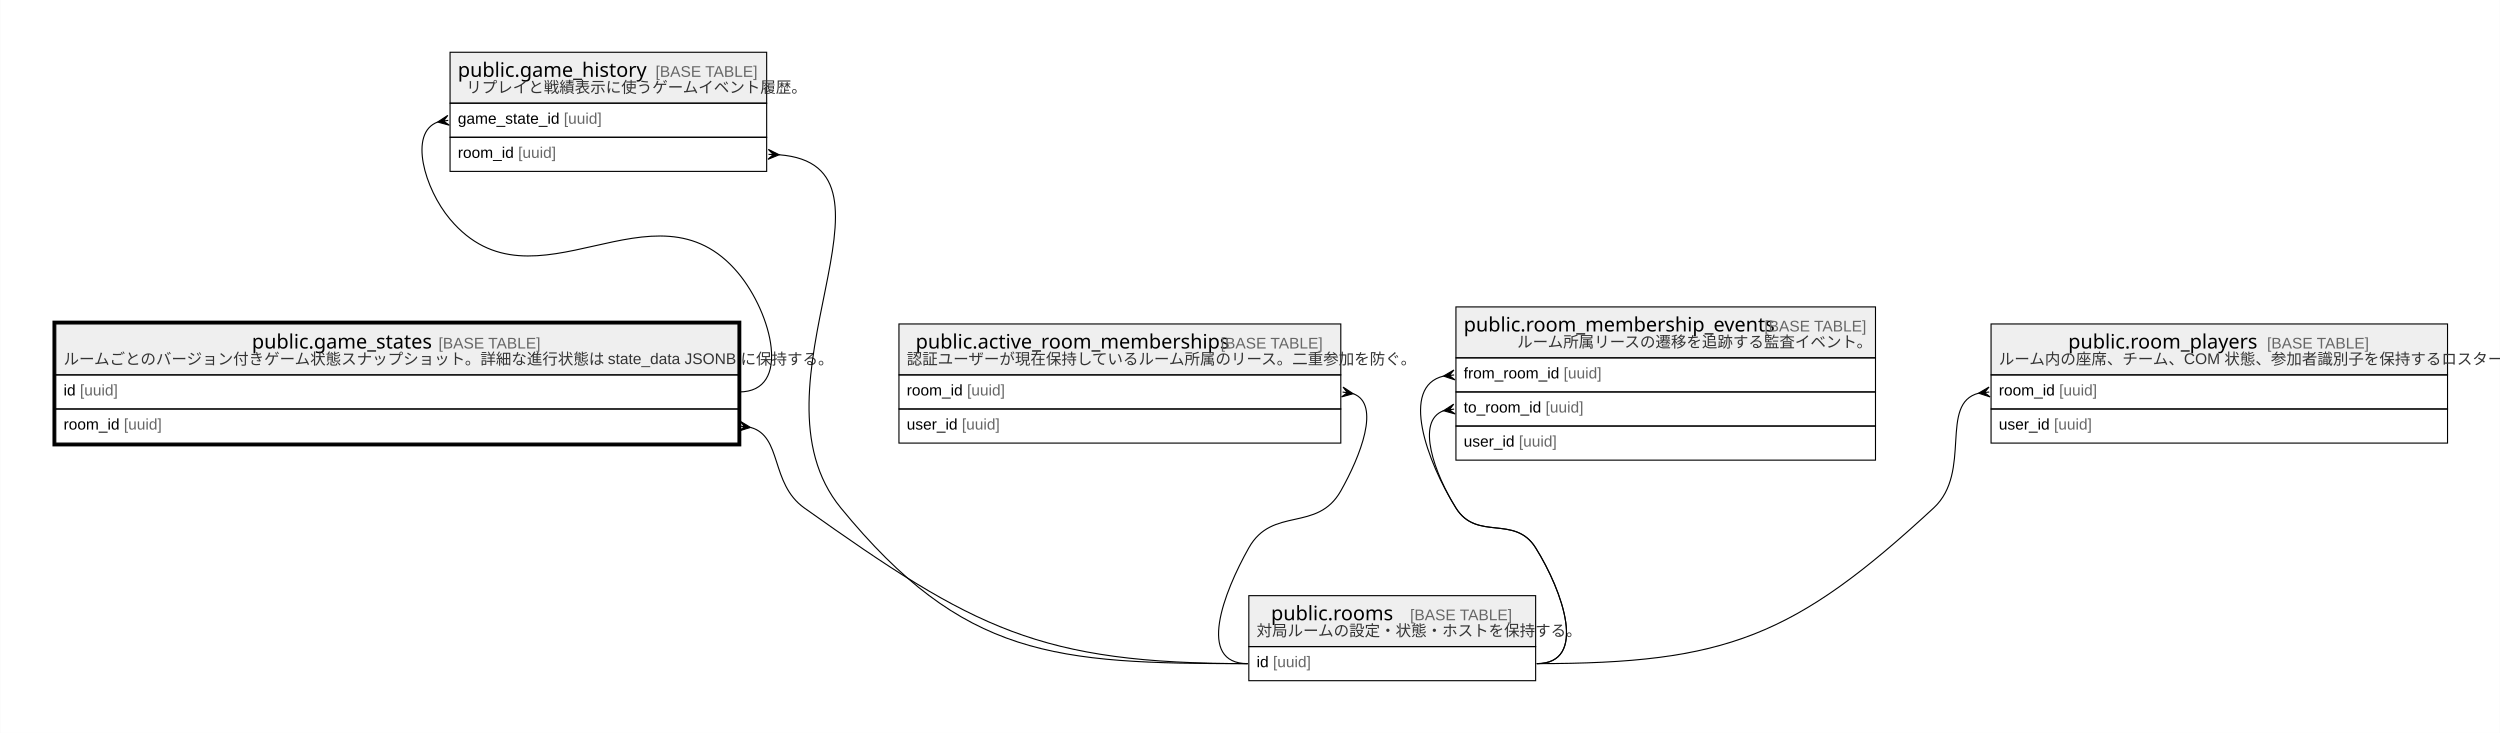
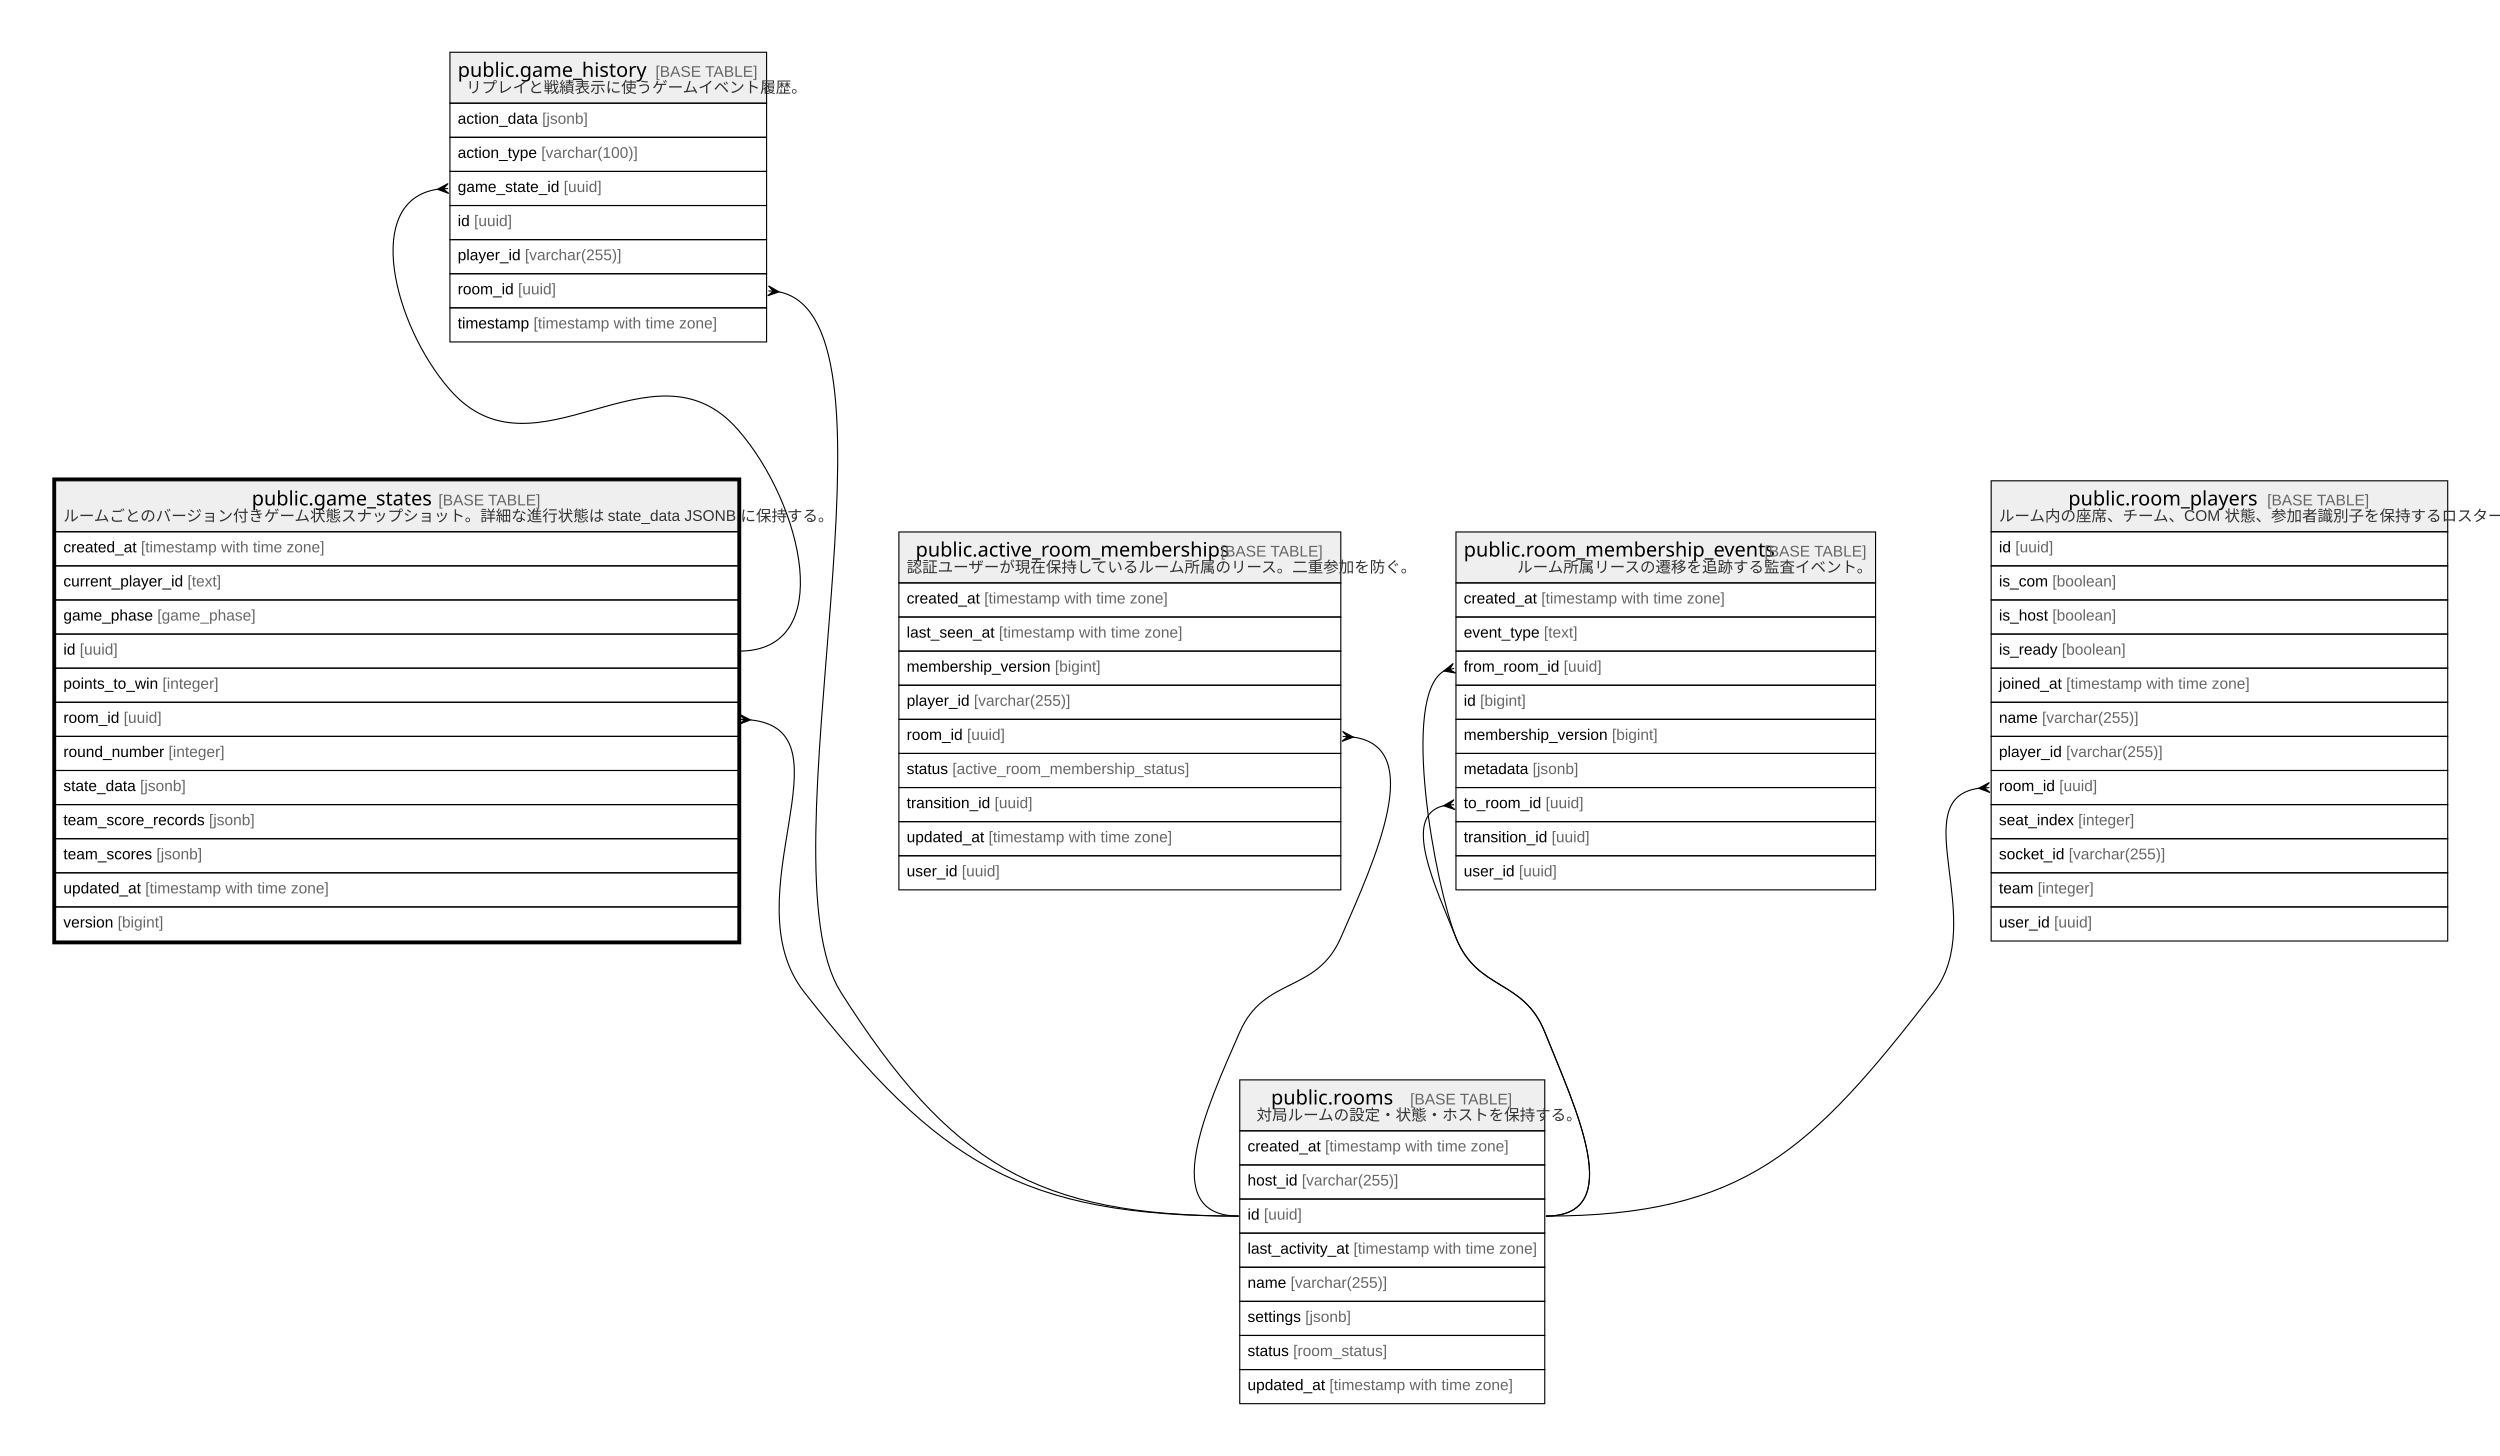
- <svg xmlns="http://www.w3.org/2000/svg" width="2258pt" height="662pt" viewBox="0.00 0.00 2257.62 662.00">
-   <g id="graph0" class="graph" transform="scale(1 1) rotate(0) translate(4 658)">
-     <polygon fill="white" stroke="none" points="-4,4 -4,-658 2253.62,-658 2253.62,4 -4,4" />
+ <svg xmlns="http://www.w3.org/2000/svg" width="2258pt" height="1315pt" viewBox="0.00 0.00 2257.62 1314.80">
+   <g id="graph0" class="graph" transform="scale(1 1) rotate(0) translate(4 1310.8)">
+     <polygon fill="white" stroke="none" points="-4,4 -4,-1310.8 2253.62,-1310.8 2253.62,4 -4,4" />
    <g id="node1" class="node">
-       <polygon fill="#efefef" stroke="none" points="46.2,-319.4 46.2,-365.4 662.36,-365.4 662.36,-319.4 46.2,-319.4" />
-       <polygon fill="none" stroke="black" points="46.2,-319.4 46.2,-365.4 662.36,-365.4 662.36,-319.4 46.2,-319.4" />
-       <text text-anchor="start" x="223.3" y="-343.2" font-family="Arial Bold" font-size="18.00">public.game_states</text>
-       <text text-anchor="start" x="360.76" y="-343.2" font-family="Arial" font-size="14.00">    </text>
-       <text text-anchor="start" x="391.88" y="-343.2" font-family="Arial" font-size="14.00" fill="#666666">[BASE TABLE]</text>
-       <text text-anchor="start" x="53.2" y="-328.8" font-family="Arial" font-size="14.00" fill="#333333">ルームごとのバージョン付きゲーム状態スナップショット。詳細な進行状態は state_data JSONB に保持する。</text>
-       <polygon fill="none" stroke="black" points="46.2,-288.6 46.2,-319.4 662.36,-319.4 662.36,-288.6 46.2,-288.6" />
-       <text text-anchor="start" x="53.2" y="-300.8" font-family="Arial" font-size="14.00">id </text>
-       <text text-anchor="start" x="67.99" y="-300.8" font-family="Arial" font-size="14.00" fill="#666666">[uuid]</text>
-       <polygon fill="none" stroke="black" points="46.2,-257.8 46.2,-288.6 662.36,-288.6 662.36,-257.8 46.2,-257.8" />
-       <text text-anchor="start" x="53.2" y="-270" font-family="Arial" font-size="14.00">room_id </text>
-       <text text-anchor="start" x="107.67" y="-270" font-family="Arial" font-size="14.00" fill="#666666">[uuid]</text>
-       <polygon fill="none" stroke="black" stroke-width="3" points="44.7,-256.3 44.7,-366.9 663.86,-366.9 663.86,-256.3 44.7,-256.3" />
+       <polygon fill="#efefef" stroke="none" points="46.2,-830.6 46.2,-876.6 662.36,-876.6 662.36,-830.6 46.2,-830.6" />
+       <polygon fill="none" stroke="black" points="46.2,-830.6 46.2,-876.6 662.36,-876.6 662.36,-830.6 46.2,-830.6" />
+       <text text-anchor="start" x="223.3" y="-854.4" font-family="Arial Bold" font-size="18.00">public.game_states</text>
+       <text text-anchor="start" x="360.76" y="-854.4" font-family="Arial" font-size="14.00">    </text>
+       <text text-anchor="start" x="391.88" y="-854.4" font-family="Arial" font-size="14.00" fill="#666666">[BASE TABLE]</text>
+       <text text-anchor="start" x="53.2" y="-840" font-family="Arial" font-size="14.00" fill="#333333">ルームごとのバージョン付きゲーム状態スナップショット。詳細な進行状態は state_data JSONB に保持する。</text>
+       <polygon fill="none" stroke="black" points="46.2,-799.8 46.2,-830.6 662.36,-830.6 662.36,-799.8 46.2,-799.8" />
+       <text text-anchor="start" x="53.2" y="-812" font-family="Arial" font-size="14.00">created_at </text>
+       <text text-anchor="start" x="123.25" y="-812" font-family="Arial" font-size="14.00" fill="#666666">[timestamp with time zone]</text>
+       <polygon fill="none" stroke="black" points="46.2,-769 46.2,-799.8 662.36,-799.8 662.36,-769 46.2,-769" />
+       <text text-anchor="start" x="53.2" y="-781.2" font-family="Arial" font-size="14.00">current_player_id </text>
+       <text text-anchor="start" x="165.26" y="-781.2" font-family="Arial" font-size="14.00" fill="#666666">[text]</text>
+       <polygon fill="none" stroke="black" points="46.2,-738.2 46.2,-769 662.36,-769 662.36,-738.2 46.2,-738.2" />
+       <text text-anchor="start" x="53.2" y="-750.4" font-family="Arial" font-size="14.00">game_phase </text>
+       <text text-anchor="start" x="138.04" y="-750.4" font-family="Arial" font-size="14.00" fill="#666666">[game_phase]</text>
+       <polygon fill="none" stroke="black" points="46.2,-707.4 46.2,-738.2 662.36,-738.2 662.36,-707.4 46.2,-707.4" />
+       <text text-anchor="start" x="53.2" y="-719.6" font-family="Arial" font-size="14.00">id </text>
+       <text text-anchor="start" x="67.99" y="-719.6" font-family="Arial" font-size="14.00" fill="#666666">[uuid]</text>
+       <polygon fill="none" stroke="black" points="46.2,-676.6 46.2,-707.4 662.36,-707.4 662.36,-676.6 46.2,-676.6" />
+       <text text-anchor="start" x="53.2" y="-688.8" font-family="Arial" font-size="14.00">points_to_win </text>
+       <text text-anchor="start" x="142.7" y="-688.8" font-family="Arial" font-size="14.00" fill="#666666">[integer]</text>
+       <polygon fill="none" stroke="black" points="46.2,-645.8 46.2,-676.6 662.36,-676.6 662.36,-645.8 46.2,-645.8" />
+       <text text-anchor="start" x="53.2" y="-658" font-family="Arial" font-size="14.00">room_id </text>
+       <text text-anchor="start" x="107.67" y="-658" font-family="Arial" font-size="14.00" fill="#666666">[uuid]</text>
+       <polygon fill="none" stroke="black" points="46.2,-615 46.2,-645.8 662.36,-645.8 662.36,-615 46.2,-615" />
+       <text text-anchor="start" x="53.2" y="-627.2" font-family="Arial" font-size="14.00">round_number </text>
+       <text text-anchor="start" x="148.15" y="-627.2" font-family="Arial" font-size="14.00" fill="#666666">[integer]</text>
+       <polygon fill="none" stroke="black" points="46.2,-584.2 46.2,-615 662.36,-615 662.36,-584.2 46.2,-584.2" />
+       <text text-anchor="start" x="53.2" y="-596.4" font-family="Arial" font-size="14.00">state_data </text>
+       <text text-anchor="start" x="122.48" y="-596.4" font-family="Arial" font-size="14.00" fill="#666666">[jsonb]</text>
+       <polygon fill="none" stroke="black" points="46.2,-553.4 46.2,-584.2 662.36,-584.2 662.36,-553.4 46.2,-553.4" />
+       <text text-anchor="start" x="53.2" y="-565.6" font-family="Arial" font-size="14.00">team_score_records </text>
+       <text text-anchor="start" x="184.7" y="-565.6" font-family="Arial" font-size="14.00" fill="#666666">[jsonb]</text>
+       <polygon fill="none" stroke="black" points="46.2,-522.6 46.2,-553.4 662.36,-553.4 662.36,-522.6 46.2,-522.6" />
+       <text text-anchor="start" x="53.2" y="-534.8" font-family="Arial" font-size="14.00">team_scores </text>
+       <text text-anchor="start" x="137.23" y="-534.8" font-family="Arial" font-size="14.00" fill="#666666">[jsonb]</text>
+       <polygon fill="none" stroke="black" points="46.2,-491.8 46.2,-522.6 662.36,-522.6 662.36,-491.8 46.2,-491.8" />
+       <text text-anchor="start" x="53.2" y="-504" font-family="Arial" font-size="14.00">updated_at </text>
+       <text text-anchor="start" x="127.16" y="-504" font-family="Arial" font-size="14.00" fill="#666666">[timestamp with time zone]</text>
+       <polygon fill="none" stroke="black" points="46.2,-461 46.2,-491.8 662.36,-491.8 662.36,-461 46.2,-461" />
+       <text text-anchor="start" x="53.2" y="-473.2" font-family="Arial" font-size="14.00">version </text>
+       <text text-anchor="start" x="102.22" y="-473.2" font-family="Arial" font-size="14.00" fill="#666666">[bigint]</text>
+       <polygon fill="none" stroke="black" stroke-width="3" points="44.7,-459.5 44.7,-878.1 663.86,-878.1 663.86,-459.5 44.7,-459.5" />
    </g>
    <g id="node3" class="node">
-       <polygon fill="#efefef" stroke="none" points="1123.75,-74 1123.75,-120 1382.8,-120 1382.8,-74 1123.75,-74" />
-       <polygon fill="none" stroke="black" points="1123.75,-74 1123.75,-120 1382.8,-120 1382.8,-74 1123.75,-74" />
-       <text text-anchor="start" x="1143.79" y="-97.8" font-family="Arial Bold" font-size="18.00">public.rooms</text>
-       <text text-anchor="start" x="1238.28" y="-97.8" font-family="Arial" font-size="14.00">    </text>
-       <text text-anchor="start" x="1269.4" y="-97.8" font-family="Arial" font-size="14.00" fill="#666666">[BASE TABLE]</text>
-       <text text-anchor="start" x="1130.75" y="-83.4" font-family="Arial" font-size="14.00" fill="#333333">対局ルームの設定・状態・ホストを保持する。</text>
-       <polygon fill="none" stroke="black" points="1123.75,-43.2 1123.75,-74 1382.8,-74 1382.8,-43.2 1123.75,-43.2" />
-       <text text-anchor="start" x="1130.75" y="-55.4" font-family="Arial" font-size="14.00">id </text>
-       <text text-anchor="start" x="1145.54" y="-55.4" font-family="Arial" font-size="14.00" fill="#666666">[uuid]</text>
+       <polygon fill="#efefef" stroke="none" points="1115.56,-289.6 1115.56,-335.6 1391,-335.6 1391,-289.6 1115.56,-289.6" />
+       <polygon fill="none" stroke="black" points="1115.56,-289.6 1115.56,-335.6 1391,-335.6 1391,-289.6 1115.56,-289.6" />
+       <text text-anchor="start" x="1143.79" y="-313.4" font-family="Arial Bold" font-size="18.00">public.rooms</text>
+       <text text-anchor="start" x="1238.28" y="-313.4" font-family="Arial" font-size="14.00">    </text>
+       <text text-anchor="start" x="1269.4" y="-313.4" font-family="Arial" font-size="14.00" fill="#666666">[BASE TABLE]</text>
+       <text text-anchor="start" x="1130.75" y="-299" font-family="Arial" font-size="14.00" fill="#333333">対局ルームの設定・状態・ホストを保持する。</text>
+       <polygon fill="none" stroke="black" points="1115.56,-258.8 1115.56,-289.6 1391,-289.6 1391,-258.8 1115.56,-258.8" />
+       <text text-anchor="start" x="1122.56" y="-271" font-family="Arial" font-size="14.00">created_at </text>
+       <text text-anchor="start" x="1192.61" y="-271" font-family="Arial" font-size="14.00" fill="#666666">[timestamp with time zone]</text>
+       <polygon fill="none" stroke="black" points="1115.56,-228 1115.56,-258.8 1391,-258.8 1391,-228 1115.56,-228" />
+       <text text-anchor="start" x="1122.56" y="-240.2" font-family="Arial" font-size="14.00">host_id </text>
+       <text text-anchor="start" x="1171.6" y="-240.2" font-family="Arial" font-size="14.00" fill="#666666">[varchar(255)]</text>
+       <polygon fill="none" stroke="black" points="1115.56,-197.2 1115.56,-228 1391,-228 1391,-197.2 1115.56,-197.2" />
+       <text text-anchor="start" x="1122.56" y="-209.4" font-family="Arial" font-size="14.00">id </text>
+       <text text-anchor="start" x="1137.35" y="-209.4" font-family="Arial" font-size="14.00" fill="#666666">[uuid]</text>
+       <polygon fill="none" stroke="black" points="1115.56,-166.4 1115.56,-197.2 1391,-197.2 1391,-166.4 1115.56,-166.4" />
+       <text text-anchor="start" x="1122.56" y="-178.6" font-family="Arial" font-size="14.00">last_activity_at </text>
+       <text text-anchor="start" x="1218.27" y="-178.6" font-family="Arial" font-size="14.00" fill="#666666">[timestamp with time zone]</text>
+       <polygon fill="none" stroke="black" points="1115.56,-135.6 1115.56,-166.4 1391,-166.4 1391,-135.6 1115.56,-135.6" />
+       <text text-anchor="start" x="1122.56" y="-147.8" font-family="Arial" font-size="14.00">name </text>
+       <text text-anchor="start" x="1161.47" y="-147.8" font-family="Arial" font-size="14.00" fill="#666666">[varchar(255)]</text>
+       <polygon fill="none" stroke="black" points="1115.56,-104.8 1115.56,-135.6 1391,-135.6 1391,-104.8 1115.56,-104.8" />
+       <text text-anchor="start" x="1122.56" y="-117" font-family="Arial" font-size="14.00">settings </text>
+       <text text-anchor="start" x="1174.7" y="-117" font-family="Arial" font-size="14.00" fill="#666666">[jsonb]</text>
+       <polygon fill="none" stroke="black" points="1115.56,-74 1115.56,-104.8 1391,-104.8 1391,-74 1115.56,-74" />
+       <text text-anchor="start" x="1122.56" y="-86.2" font-family="Arial" font-size="14.00">status </text>
+       <text text-anchor="start" x="1163.8" y="-86.2" font-family="Arial" font-size="14.00" fill="#666666">[room_status]</text>
+       <polygon fill="none" stroke="black" points="1115.56,-43.2 1115.56,-74 1391,-74 1391,-43.2 1115.56,-43.2" />
+       <text text-anchor="start" x="1122.56" y="-55.4" font-family="Arial" font-size="14.00">updated_at </text>
+       <text text-anchor="start" x="1196.52" y="-55.4" font-family="Arial" font-size="14.00" fill="#666666">[timestamp with time zone]</text>
    </g>
    <g id="edge3" class="edge">
-       <path fill="none" stroke="black" d="M673.71,-271.95C702.59,-264.11 691.23,-221.28 722.28,-199.2 876.03,-89.9 934.11,-58.6 1122.75,-58.6" />
-       <polygon fill="black" stroke="black" points="673.62,-271.96 663.15,-268.69 668.32,-272.6 664.02,-273.12 664.02,-273.12 664.02,-273.12 668.32,-272.6 664.23,-277.63 673.62,-271.96" />
+       <path fill="none" stroke="black" d="M673.52,-660.72C768.22,-651.1 655.06,-500.56 722.28,-414.8 843.28,-260.42 918.42,-212.6 1114.56,-212.6" />
+       <polygon fill="black" stroke="black" points="673.68,-660.71 663.48,-656.69 668.35,-660.96 664.03,-661.17 664.03,-661.17 664.03,-661.17 668.35,-660.96 663.91,-665.68 673.68,-660.71" />
    </g>
    <g id="node2" class="node">
-       <polygon fill="#efefef" stroke="none" points="402.3,-564.8 402.3,-610.8 688.26,-610.8 688.26,-564.8 402.3,-564.8" />
-       <polygon fill="none" stroke="black" points="402.3,-564.8 402.3,-610.8 688.26,-610.8 688.26,-564.8 402.3,-564.8" />
-       <text text-anchor="start" x="409.3" y="-588.6" font-family="Arial Bold" font-size="18.00">public.game_history</text>
-       <text text-anchor="start" x="556.77" y="-588.6" font-family="Arial" font-size="14.00">    </text>
-       <text text-anchor="start" x="587.89" y="-588.6" font-family="Arial" font-size="14.00" fill="#666666">[BASE TABLE]</text>
-       <text text-anchor="start" x="416.92" y="-574.2" font-family="Arial" font-size="14.00" fill="#333333">リプレイと戦績表示に使うゲームイベント履歴。</text>
-       <polygon fill="none" stroke="black" points="402.3,-534 402.3,-564.8 688.26,-564.8 688.26,-534 402.3,-534" />
-       <text text-anchor="start" x="409.3" y="-546.2" font-family="Arial" font-size="14.00">game_state_id </text>
-       <text text-anchor="start" x="505.03" y="-546.2" font-family="Arial" font-size="14.00" fill="#666666">[uuid]</text>
-       <polygon fill="none" stroke="black" points="402.3,-503.2 402.3,-534 688.26,-534 688.26,-503.2 402.3,-503.2" />
-       <text text-anchor="start" x="409.3" y="-515.4" font-family="Arial" font-size="14.00">room_id </text>
-       <text text-anchor="start" x="463.77" y="-515.4" font-family="Arial" font-size="14.00" fill="#666666">[uuid]</text>
+       <polygon fill="#efefef" stroke="none" points="402.3,-1217.6 402.3,-1263.6 688.26,-1263.6 688.26,-1217.6 402.3,-1217.6" />
+       <polygon fill="none" stroke="black" points="402.3,-1217.6 402.3,-1263.6 688.26,-1263.6 688.26,-1217.6 402.3,-1217.6" />
+       <text text-anchor="start" x="409.3" y="-1241.4" font-family="Arial Bold" font-size="18.00">public.game_history</text>
+       <text text-anchor="start" x="556.77" y="-1241.4" font-family="Arial" font-size="14.00">    </text>
+       <text text-anchor="start" x="587.89" y="-1241.4" font-family="Arial" font-size="14.00" fill="#666666">[BASE TABLE]</text>
+       <text text-anchor="start" x="416.92" y="-1227" font-family="Arial" font-size="14.00" fill="#333333">リプレイと戦績表示に使うゲームイベント履歴。</text>
+       <polygon fill="none" stroke="black" points="402.3,-1186.8 402.3,-1217.6 688.26,-1217.6 688.26,-1186.8 402.3,-1186.8" />
+       <text text-anchor="start" x="409.3" y="-1199" font-family="Arial" font-size="14.00">action_data </text>
+       <text text-anchor="start" x="485.58" y="-1199" font-family="Arial" font-size="14.00" fill="#666666">[jsonb]</text>
+       <polygon fill="none" stroke="black" points="402.3,-1156 402.3,-1186.8 688.26,-1186.8 688.26,-1156 402.3,-1156" />
+       <text text-anchor="start" x="409.3" y="-1168.2" font-family="Arial" font-size="14.00">action_type </text>
+       <text text-anchor="start" x="484.79" y="-1168.2" font-family="Arial" font-size="14.00" fill="#666666">[varchar(100)]</text>
+       <polygon fill="none" stroke="black" points="402.3,-1125.2 402.3,-1156 688.26,-1156 688.26,-1125.2 402.3,-1125.2" />
+       <text text-anchor="start" x="409.3" y="-1137.4" font-family="Arial" font-size="14.00">game_state_id </text>
+       <text text-anchor="start" x="505.03" y="-1137.4" font-family="Arial" font-size="14.00" fill="#666666">[uuid]</text>
+       <polygon fill="none" stroke="black" points="402.3,-1094.4 402.3,-1125.2 688.26,-1125.2 688.26,-1094.4 402.3,-1094.4" />
+       <text text-anchor="start" x="409.3" y="-1106.6" font-family="Arial" font-size="14.00">id </text>
+       <text text-anchor="start" x="424.08" y="-1106.6" font-family="Arial" font-size="14.00" fill="#666666">[uuid]</text>
+       <polygon fill="none" stroke="black" points="402.3,-1063.6 402.3,-1094.4 688.26,-1094.4 688.26,-1063.6 402.3,-1063.6" />
+       <text text-anchor="start" x="409.3" y="-1075.8" font-family="Arial" font-size="14.00">player_id </text>
+       <text text-anchor="start" x="470" y="-1075.8" font-family="Arial" font-size="14.00" fill="#666666">[varchar(255)]</text>
+       <polygon fill="none" stroke="black" points="402.3,-1032.8 402.3,-1063.6 688.26,-1063.6 688.26,-1032.8 402.3,-1032.8" />
+       <text text-anchor="start" x="409.3" y="-1045" font-family="Arial" font-size="14.00">room_id </text>
+       <text text-anchor="start" x="463.77" y="-1045" font-family="Arial" font-size="14.00" fill="#666666">[uuid]</text>
+       <polygon fill="none" stroke="black" points="402.3,-1002 402.3,-1032.8 688.26,-1032.8 688.26,-1002 402.3,-1002" />
+       <text text-anchor="start" x="409.3" y="-1014.2" font-family="Arial" font-size="14.00">timestamp </text>
+       <text text-anchor="start" x="477.76" y="-1014.2" font-family="Arial" font-size="14.00" fill="#666666">[timestamp with time zone]</text>
    </g>
    <g id="edge1" class="edge">
-       <path fill="none" stroke="black" d="M391.19,-547.79C364.62,-538.15 379.23,-487.45 402.3,-460 477.95,-370 586.8,-501.67 662.36,-411.6 693.09,-374.96 711.18,-304 663.36,-304" />
-       <polygon fill="black" stroke="black" points="391.09,-547.78 400.26,-553.79 396.36,-548.62 400.64,-549.3 400.64,-549.3 400.64,-549.3 396.36,-548.62 401.67,-544.9 391.09,-547.78" />
+       <path fill="none" stroke="black" d="M391.06,-1139.88C323.11,-1129.85 351.45,-1016.85 402.3,-958.8 479.18,-871.03 585.49,-1010.59 662.36,-922.8 720.91,-855.92 752.25,-722.8 663.36,-722.8" />
+       <polygon fill="black" stroke="black" points="390.99,-1139.88 400.65,-1145.07 396.31,-1140.25 400.63,-1140.55 400.63,-1140.55 400.63,-1140.55 396.31,-1140.25 401.28,-1136.09 390.99,-1139.88" />
    </g>
    <g id="edge2" class="edge">
-       <path fill="none" stroke="black" d="M699.32,-518.23C826.03,-508.54 665.65,-308.59 755.28,-199.2 866.1,-63.93 947.89,-58.6 1122.75,-58.6" />
-       <polygon fill="black" stroke="black" points="699.59,-518.22 689.43,-514.09 694.26,-518.42 689.93,-518.58 689.93,-518.58 689.93,-518.58 694.26,-518.42 689.76,-523.08 699.59,-518.22" />
+       <path fill="none" stroke="black" d="M699.48,-1047.22C823.23,-1022.35 681.27,-531.18 755.28,-414.8 853.6,-260.18 931.33,-212.6 1114.56,-212.6" />
+       <polygon fill="black" stroke="black" points="699.55,-1047.21 689.16,-1043.69 694.24,-1047.72 689.92,-1048.14 689.92,-1048.14 689.92,-1048.14 694.24,-1047.72 690.02,-1052.65 699.55,-1047.21" />
    </g>
    <g id="node4" class="node">
-       <polygon fill="#efefef" stroke="none" points="807.74,-319.4 807.74,-365.4 1206.82,-365.4 1206.82,-319.4 807.74,-319.4" />
-       <polygon fill="none" stroke="black" points="807.74,-319.4 807.74,-365.4 1206.82,-365.4 1206.82,-319.4 807.74,-319.4" />
-       <text text-anchor="start" x="822.81" y="-343.2" font-family="Arial Bold" font-size="18.00">public.active_room_memberships</text>
-       <text text-anchor="start" x="1067.25" y="-343.2" font-family="Arial" font-size="14.00">    </text>
-       <text text-anchor="start" x="1098.37" y="-343.2" font-family="Arial" font-size="14.00" fill="#666666">[BASE TABLE]</text>
-       <text text-anchor="start" x="814.74" y="-328.8" font-family="Arial" font-size="14.00" fill="#333333">認証ユーザーが現在保持しているルーム所属のリース。二重参加を防ぐ。</text>
-       <polygon fill="none" stroke="black" points="807.74,-288.6 807.74,-319.4 1206.82,-319.4 1206.82,-288.6 807.74,-288.6" />
-       <text text-anchor="start" x="814.74" y="-300.8" font-family="Arial" font-size="14.00">room_id </text>
-       <text text-anchor="start" x="869.21" y="-300.8" font-family="Arial" font-size="14.00" fill="#666666">[uuid]</text>
-       <polygon fill="none" stroke="black" points="807.74,-257.8 807.74,-288.6 1206.82,-288.6 1206.82,-257.8 807.74,-257.8" />
-       <text text-anchor="start" x="814.74" y="-270" font-family="Arial" font-size="14.00">user_id </text>
-       <text text-anchor="start" x="864.55" y="-270" font-family="Arial" font-size="14.00" fill="#666666">[uuid]</text>
+       <polygon fill="#efefef" stroke="none" points="807.74,-784.4 807.74,-830.4 1206.82,-830.4 1206.82,-784.4 807.74,-784.4" />
+       <polygon fill="none" stroke="black" points="807.74,-784.4 807.74,-830.4 1206.82,-830.4 1206.82,-784.4 807.74,-784.4" />
+       <text text-anchor="start" x="822.81" y="-808.2" font-family="Arial Bold" font-size="18.00">public.active_room_memberships</text>
+       <text text-anchor="start" x="1067.25" y="-808.2" font-family="Arial" font-size="14.00">    </text>
+       <text text-anchor="start" x="1098.37" y="-808.2" font-family="Arial" font-size="14.00" fill="#666666">[BASE TABLE]</text>
+       <text text-anchor="start" x="814.74" y="-793.8" font-family="Arial" font-size="14.00" fill="#333333">認証ユーザーが現在保持しているルーム所属のリース。二重参加を防ぐ。</text>
+       <polygon fill="none" stroke="black" points="807.74,-753.6 807.74,-784.4 1206.82,-784.4 1206.82,-753.6 807.74,-753.6" />
+       <text text-anchor="start" x="814.74" y="-765.8" font-family="Arial" font-size="14.00">created_at </text>
+       <text text-anchor="start" x="884.79" y="-765.8" font-family="Arial" font-size="14.00" fill="#666666">[timestamp with time zone]</text>
+       <polygon fill="none" stroke="black" points="807.74,-722.8 807.74,-753.6 1206.82,-753.6 1206.82,-722.8 807.74,-722.8" />
+       <text text-anchor="start" x="814.74" y="-735" font-family="Arial" font-size="14.00">last_seen_at </text>
+       <text text-anchor="start" x="898.02" y="-735" font-family="Arial" font-size="14.00" fill="#666666">[timestamp with time zone]</text>
+       <polygon fill="none" stroke="black" points="807.74,-692 807.74,-722.8 1206.82,-722.8 1206.82,-692 807.74,-692" />
+       <text text-anchor="start" x="814.74" y="-704.2" font-family="Arial" font-size="14.00">membership_version </text>
+       <text text-anchor="start" x="948.58" y="-704.2" font-family="Arial" font-size="14.00" fill="#666666">[bigint]</text>
+       <polygon fill="none" stroke="black" points="807.74,-661.2 807.74,-692 1206.82,-692 1206.82,-661.2 807.74,-661.2" />
+       <text text-anchor="start" x="814.74" y="-673.4" font-family="Arial" font-size="14.00">player_id </text>
+       <text text-anchor="start" x="875.44" y="-673.4" font-family="Arial" font-size="14.00" fill="#666666">[varchar(255)]</text>
+       <polygon fill="none" stroke="black" points="807.74,-630.4 807.74,-661.2 1206.82,-661.2 1206.82,-630.4 807.74,-630.4" />
+       <text text-anchor="start" x="814.74" y="-642.6" font-family="Arial" font-size="14.00">room_id </text>
+       <text text-anchor="start" x="869.21" y="-642.6" font-family="Arial" font-size="14.00" fill="#666666">[uuid]</text>
+       <polygon fill="none" stroke="black" points="807.74,-599.6 807.74,-630.4 1206.82,-630.4 1206.82,-599.6 807.74,-599.6" />
+       <text text-anchor="start" x="814.74" y="-611.8" font-family="Arial" font-size="14.00">status </text>
+       <text text-anchor="start" x="855.98" y="-611.8" font-family="Arial" font-size="14.00" fill="#666666">[active_room_membership_status]</text>
+       <polygon fill="none" stroke="black" points="807.74,-568.8 807.74,-599.6 1206.82,-599.6 1206.82,-568.8 807.74,-568.8" />
+       <text text-anchor="start" x="814.74" y="-581" font-family="Arial" font-size="14.00">transition_id </text>
+       <text text-anchor="start" x="894.12" y="-581" font-family="Arial" font-size="14.00" fill="#666666">[uuid]</text>
+       <polygon fill="none" stroke="black" points="807.74,-538 807.74,-568.8 1206.82,-568.8 1206.82,-538 807.74,-538" />
+       <text text-anchor="start" x="814.74" y="-550.2" font-family="Arial" font-size="14.00">updated_at </text>
+       <text text-anchor="start" x="888.7" y="-550.2" font-family="Arial" font-size="14.00" fill="#666666">[timestamp with time zone]</text>
+       <polygon fill="none" stroke="black" points="807.74,-507.2 807.74,-538 1206.82,-538 1206.82,-507.2 807.74,-507.2" />
+       <text text-anchor="start" x="814.74" y="-519.4" font-family="Arial" font-size="14.00">user_id </text>
+       <text text-anchor="start" x="864.55" y="-519.4" font-family="Arial" font-size="14.00" fill="#666666">[uuid]</text>
    </g>
    <g id="edge4" class="edge">
-       <path fill="none" stroke="black" d="M1218.1,-302.38C1243.26,-293.08 1224.37,-245.69 1206.82,-214.6 1185.47,-176.8 1145.07,-201.02 1123.75,-163.2 1100.93,-122.7 1076.26,-58.6 1122.75,-58.6" />
-       <polygon fill="black" stroke="black" points="1218.03,-302.4 1207.45,-299.5 1212.76,-303.22 1208.48,-303.9 1208.48,-303.9 1208.48,-303.9 1212.76,-303.22 1208.85,-308.39 1218.03,-302.4" />
+       <path fill="none" stroke="black" d="M1217.93,-645.16C1284.21,-636.18 1237.76,-534.7 1206.82,-464 1184.57,-413.17 1137.82,-429.62 1115.56,-378.8 1085.92,-311.14 1040.69,-212.6 1114.56,-212.6" />
+       <polygon fill="black" stroke="black" points="1218.13,-645.15 1207.87,-641.29 1212.81,-645.48 1208.48,-645.76 1208.48,-645.76 1208.48,-645.76 1212.81,-645.48 1208.43,-650.27 1218.13,-645.15" />
    </g>
    <g id="node5" class="node">
-       <polygon fill="#efefef" stroke="none" points="1310.81,-334.8 1310.81,-380.8 1689.75,-380.8 1689.75,-334.8 1310.81,-334.8" />
-       <polygon fill="none" stroke="black" points="1310.81,-334.8 1310.81,-380.8 1689.75,-380.8 1689.75,-334.8 1310.81,-334.8" />
-       <text text-anchor="start" x="1317.81" y="-358.6" font-family="Arial Bold" font-size="18.00">public.room_membership_events</text>
-       <text text-anchor="start" x="1558.26" y="-358.6" font-family="Arial" font-size="14.00">    </text>
-       <text text-anchor="start" x="1589.38" y="-358.6" font-family="Arial" font-size="14.00" fill="#666666">[BASE TABLE]</text>
-       <text text-anchor="start" x="1366.09" y="-344.2" font-family="Arial" font-size="14.00" fill="#333333">ルーム所属リースの遷移を追跡する監査イベント。</text>
-       <polygon fill="none" stroke="black" points="1310.81,-304 1310.81,-334.8 1689.75,-334.8 1689.75,-304 1310.81,-304" />
-       <text text-anchor="start" x="1317.81" y="-316.2" font-family="Arial" font-size="14.00">from_room_id </text>
-       <text text-anchor="start" x="1408.06" y="-316.2" font-family="Arial" font-size="14.00" fill="#666666">[uuid]</text>
-       <polygon fill="none" stroke="black" points="1310.81,-273.2 1310.81,-304 1689.75,-304 1689.75,-273.2 1310.81,-273.2" />
-       <text text-anchor="start" x="1317.81" y="-285.4" font-family="Arial" font-size="14.00">to_room_id </text>
-       <text text-anchor="start" x="1391.74" y="-285.4" font-family="Arial" font-size="14.00" fill="#666666">[uuid]</text>
-       <polygon fill="none" stroke="black" points="1310.81,-242.4 1310.81,-273.2 1689.75,-273.2 1689.75,-242.4 1310.81,-242.4" />
-       <text text-anchor="start" x="1317.81" y="-254.6" font-family="Arial" font-size="14.00">user_id </text>
-       <text text-anchor="start" x="1367.62" y="-254.6" font-family="Arial" font-size="14.00" fill="#666666">[uuid]</text>
+       <polygon fill="#efefef" stroke="none" points="1310.81,-784.4 1310.81,-830.4 1689.75,-830.4 1689.75,-784.4 1310.81,-784.4" />
+       <polygon fill="none" stroke="black" points="1310.81,-784.4 1310.81,-830.4 1689.75,-830.4 1689.75,-784.4 1310.81,-784.4" />
+       <text text-anchor="start" x="1317.81" y="-808.2" font-family="Arial Bold" font-size="18.00">public.room_membership_events</text>
+       <text text-anchor="start" x="1558.26" y="-808.2" font-family="Arial" font-size="14.00">    </text>
+       <text text-anchor="start" x="1589.38" y="-808.2" font-family="Arial" font-size="14.00" fill="#666666">[BASE TABLE]</text>
+       <text text-anchor="start" x="1366.09" y="-793.8" font-family="Arial" font-size="14.00" fill="#333333">ルーム所属リースの遷移を追跡する監査イベント。</text>
+       <polygon fill="none" stroke="black" points="1310.81,-753.6 1310.81,-784.4 1689.75,-784.4 1689.75,-753.6 1310.81,-753.6" />
+       <text text-anchor="start" x="1317.81" y="-765.8" font-family="Arial" font-size="14.00">created_at </text>
+       <text text-anchor="start" x="1387.86" y="-765.8" font-family="Arial" font-size="14.00" fill="#666666">[timestamp with time zone]</text>
+       <polygon fill="none" stroke="black" points="1310.81,-722.8 1310.81,-753.6 1689.75,-753.6 1689.75,-722.8 1310.81,-722.8" />
+       <text text-anchor="start" x="1317.81" y="-735" font-family="Arial" font-size="14.00">event_type </text>
+       <text text-anchor="start" x="1390.19" y="-735" font-family="Arial" font-size="14.00" fill="#666666">[text]</text>
+       <polygon fill="none" stroke="black" points="1310.81,-692 1310.81,-722.8 1689.75,-722.8 1689.75,-692 1310.81,-692" />
+       <text text-anchor="start" x="1317.81" y="-704.2" font-family="Arial" font-size="14.00">from_room_id </text>
+       <text text-anchor="start" x="1408.06" y="-704.2" font-family="Arial" font-size="14.00" fill="#666666">[uuid]</text>
+       <polygon fill="none" stroke="black" points="1310.81,-661.2 1310.81,-692 1689.75,-692 1689.75,-661.2 1310.81,-661.2" />
+       <text text-anchor="start" x="1317.81" y="-673.4" font-family="Arial" font-size="14.00">id </text>
+       <text text-anchor="start" x="1332.59" y="-673.4" font-family="Arial" font-size="14.00" fill="#666666">[bigint]</text>
+       <polygon fill="none" stroke="black" points="1310.81,-630.4 1310.81,-661.2 1689.75,-661.2 1689.75,-630.4 1310.81,-630.4" />
+       <text text-anchor="start" x="1317.81" y="-642.6" font-family="Arial" font-size="14.00">membership_version </text>
+       <text text-anchor="start" x="1451.64" y="-642.6" font-family="Arial" font-size="14.00" fill="#666666">[bigint]</text>
+       <polygon fill="none" stroke="black" points="1310.81,-599.6 1310.81,-630.4 1689.75,-630.4 1689.75,-599.6 1310.81,-599.6" />
+       <text text-anchor="start" x="1317.81" y="-611.8" font-family="Arial" font-size="14.00">metadata </text>
+       <text text-anchor="start" x="1380.07" y="-611.8" font-family="Arial" font-size="14.00" fill="#666666">[jsonb]</text>
+       <polygon fill="none" stroke="black" points="1310.81,-568.8 1310.81,-599.6 1689.75,-599.6 1689.75,-568.8 1310.81,-568.8" />
+       <text text-anchor="start" x="1317.81" y="-581" font-family="Arial" font-size="14.00">to_room_id </text>
+       <text text-anchor="start" x="1391.74" y="-581" font-family="Arial" font-size="14.00" fill="#666666">[uuid]</text>
+       <polygon fill="none" stroke="black" points="1310.81,-538 1310.81,-568.8 1689.75,-568.8 1689.75,-538 1310.81,-538" />
+       <text text-anchor="start" x="1317.81" y="-550.2" font-family="Arial" font-size="14.00">transition_id </text>
+       <text text-anchor="start" x="1397.19" y="-550.2" font-family="Arial" font-size="14.00" fill="#666666">[uuid]</text>
+       <polygon fill="none" stroke="black" points="1310.81,-507.2 1310.81,-538 1689.75,-538 1689.75,-507.2 1310.81,-507.2" />
+       <text text-anchor="start" x="1317.81" y="-519.4" font-family="Arial" font-size="14.00">user_id </text>
+       <text text-anchor="start" x="1367.62" y="-519.4" font-family="Arial" font-size="14.00" fill="#666666">[uuid]</text>
    </g>
    <g id="edge5" class="edge">
-       <path fill="none" stroke="black" d="M1299.69,-318.33C1260.07,-309.02 1284.52,-241.34 1310.81,-199.2 1329.74,-168.85 1363.85,-193.54 1382.8,-163.2 1407.43,-123.77 1430.29,-58.6 1383.8,-58.6" />
-       <polygon fill="black" stroke="black" points="1299.53,-318.31 1309,-323.84 1304.84,-318.87 1309.14,-319.33 1309.14,-319.33 1309.14,-319.33 1304.84,-318.87 1309.95,-314.89 1299.53,-318.31" />
+       <path fill="none" stroke="black" d="M1300.18,-704.94C1260.31,-682.38 1292.1,-510.9 1310.81,-464 1330.08,-415.7 1371.68,-427.08 1391,-378.8 1418.43,-310.22 1465.86,-212.6 1392,-212.6" />
+       <polygon fill="black" stroke="black" points="1299.79,-704.84 1308.37,-711.68 1304.96,-706.16 1309.16,-707.23 1309.16,-707.23 1309.16,-707.23 1304.96,-706.16 1310.6,-702.96 1299.79,-704.84" />
    </g>
    <g id="edge6" class="edge">
-       <path fill="none" stroke="black" d="M1299.81,-287.08C1273.93,-277.93 1291.79,-229.59 1310.81,-199.2 1329.79,-168.87 1363.85,-193.54 1382.8,-163.2 1407.43,-123.77 1430.29,-58.6 1383.8,-58.6" />
-       <polygon fill="black" stroke="black" points="1299.59,-287.04 1308.8,-293 1304.87,-287.85 1309.15,-288.5 1309.15,-288.5 1309.15,-288.5 1304.87,-287.85 1310.15,-284.1 1299.59,-287.04" />
+       <path fill="none" stroke="black" d="M1299.81,-583.18C1261.17,-574.37 1292.31,-510.09 1310.81,-464 1330.18,-415.74 1371.68,-427.08 1391,-378.8 1418.43,-310.22 1465.86,-212.6 1392,-212.6" />
+       <polygon fill="black" stroke="black" points="1299.53,-583.16 1309.02,-588.64 1304.83,-583.69 1309.14,-584.13 1309.14,-584.13 1309.14,-584.13 1304.83,-583.69 1309.93,-579.69 1299.53,-583.16" />
    </g>
    <g id="node6" class="node">
-       <polygon fill="#efefef" stroke="none" points="1794.13,-319.4 1794.13,-365.4 2206.42,-365.4 2206.42,-319.4 1794.13,-319.4" />
-       <polygon fill="none" stroke="black" points="1794.13,-319.4 1794.13,-365.4 2206.42,-365.4 2206.42,-319.4 1794.13,-319.4" />
-       <text text-anchor="start" x="1863.8" y="-343.2" font-family="Arial Bold" font-size="18.00">public.room_players</text>
-       <text text-anchor="start" x="2012.27" y="-343.2" font-family="Arial" font-size="14.00">    </text>
-       <text text-anchor="start" x="2043.38" y="-343.2" font-family="Arial" font-size="14.00" fill="#666666">[BASE TABLE]</text>
-       <text text-anchor="start" x="1801.13" y="-328.8" font-family="Arial" font-size="14.00" fill="#333333">ルーム内の座席、チーム、COM 状態、参加者識別子を保持するロスター。</text>
-       <polygon fill="none" stroke="black" points="1794.13,-288.6 1794.13,-319.4 2206.42,-319.4 2206.42,-288.6 1794.13,-288.6" />
-       <text text-anchor="start" x="1801.13" y="-300.8" font-family="Arial" font-size="14.00">room_id </text>
-       <text text-anchor="start" x="1855.6" y="-300.8" font-family="Arial" font-size="14.00" fill="#666666">[uuid]</text>
-       <polygon fill="none" stroke="black" points="1794.13,-257.8 1794.13,-288.6 2206.42,-288.6 2206.42,-257.8 1794.13,-257.8" />
-       <text text-anchor="start" x="1801.13" y="-270" font-family="Arial" font-size="14.00">user_id </text>
-       <text text-anchor="start" x="1850.94" y="-270" font-family="Arial" font-size="14.00" fill="#666666">[uuid]</text>
+       <polygon fill="#efefef" stroke="none" points="1794.13,-830.6 1794.13,-876.6 2206.42,-876.6 2206.42,-830.6 1794.13,-830.6" />
+       <polygon fill="none" stroke="black" points="1794.13,-830.6 1794.13,-876.6 2206.42,-876.6 2206.42,-830.6 1794.13,-830.6" />
+       <text text-anchor="start" x="1863.8" y="-854.4" font-family="Arial Bold" font-size="18.00">public.room_players</text>
+       <text text-anchor="start" x="2012.27" y="-854.4" font-family="Arial" font-size="14.00">    </text>
+       <text text-anchor="start" x="2043.38" y="-854.4" font-family="Arial" font-size="14.00" fill="#666666">[BASE TABLE]</text>
+       <text text-anchor="start" x="1801.13" y="-840" font-family="Arial" font-size="14.00" fill="#333333">ルーム内の座席、チーム、COM 状態、参加者識別子を保持するロスター。</text>
+       <polygon fill="none" stroke="black" points="1794.13,-799.8 1794.13,-830.6 2206.42,-830.6 2206.42,-799.8 1794.13,-799.8" />
+       <text text-anchor="start" x="1801.13" y="-812" font-family="Arial" font-size="14.00">id </text>
+       <text text-anchor="start" x="1815.92" y="-812" font-family="Arial" font-size="14.00" fill="#666666">[uuid]</text>
+       <polygon fill="none" stroke="black" points="1794.13,-769 1794.13,-799.8 2206.42,-799.8 2206.42,-769 1794.13,-769" />
+       <text text-anchor="start" x="1801.13" y="-781.2" font-family="Arial" font-size="14.00">is_com </text>
+       <text text-anchor="start" x="1849.37" y="-781.2" font-family="Arial" font-size="14.00" fill="#666666">[boolean]</text>
+       <polygon fill="none" stroke="black" points="1794.13,-738.2 1794.13,-769 2206.42,-769 2206.42,-738.2 1794.13,-738.2" />
+       <text text-anchor="start" x="1801.13" y="-750.4" font-family="Arial" font-size="14.00">is_host </text>
+       <text text-anchor="start" x="1849.38" y="-750.4" font-family="Arial" font-size="14.00" fill="#666666">[boolean]</text>
+       <polygon fill="none" stroke="black" points="1794.13,-707.4 1794.13,-738.2 2206.42,-738.2 2206.42,-707.4 1794.13,-707.4" />
+       <text text-anchor="start" x="1801.13" y="-719.6" font-family="Arial" font-size="14.00">is_ready </text>
+       <text text-anchor="start" x="1857.94" y="-719.6" font-family="Arial" font-size="14.00" fill="#666666">[boolean]</text>
+       <polygon fill="none" stroke="black" points="1794.13,-676.6 1794.13,-707.4 2206.42,-707.4 2206.42,-676.6 1794.13,-676.6" />
+       <text text-anchor="start" x="1801.13" y="-688.8" font-family="Arial" font-size="14.00">joined_at </text>
+       <text text-anchor="start" x="1861.85" y="-688.8" font-family="Arial" font-size="14.00" fill="#666666">[timestamp with time zone]</text>
+       <polygon fill="none" stroke="black" points="1794.13,-645.8 1794.13,-676.6 2206.42,-676.6 2206.42,-645.8 1794.13,-645.8" />
+       <text text-anchor="start" x="1801.13" y="-658" font-family="Arial" font-size="14.00">name </text>
+       <text text-anchor="start" x="1840.04" y="-658" font-family="Arial" font-size="14.00" fill="#666666">[varchar(255)]</text>
+       <polygon fill="none" stroke="black" points="1794.13,-615 1794.13,-645.8 2206.42,-645.8 2206.42,-615 1794.13,-615" />
+       <text text-anchor="start" x="1801.13" y="-627.2" font-family="Arial" font-size="14.00">player_id </text>
+       <text text-anchor="start" x="1861.84" y="-627.2" font-family="Arial" font-size="14.00" fill="#666666">[varchar(255)]</text>
+       <polygon fill="none" stroke="black" points="1794.13,-584.2 1794.13,-615 2206.42,-615 2206.42,-584.2 1794.13,-584.2" />
+       <text text-anchor="start" x="1801.13" y="-596.4" font-family="Arial" font-size="14.00">room_id </text>
+       <text text-anchor="start" x="1855.6" y="-596.4" font-family="Arial" font-size="14.00" fill="#666666">[uuid]</text>
+       <polygon fill="none" stroke="black" points="1794.13,-553.4 1794.13,-584.2 2206.42,-584.2 2206.42,-553.4 1794.13,-553.4" />
+       <text text-anchor="start" x="1801.13" y="-565.6" font-family="Arial" font-size="14.00">seat_index </text>
+       <text text-anchor="start" x="1872.74" y="-565.6" font-family="Arial" font-size="14.00" fill="#666666">[integer]</text>
+       <polygon fill="none" stroke="black" points="1794.13,-522.6 1794.13,-553.4 2206.42,-553.4 2206.42,-522.6 1794.13,-522.6" />
+       <text text-anchor="start" x="1801.13" y="-534.8" font-family="Arial" font-size="14.00">socket_id </text>
+       <text text-anchor="start" x="1864.17" y="-534.8" font-family="Arial" font-size="14.00" fill="#666666">[varchar(255)]</text>
+       <polygon fill="none" stroke="black" points="1794.13,-491.8 1794.13,-522.6 2206.42,-522.6 2206.42,-491.8 1794.13,-491.8" />
+       <text text-anchor="start" x="1801.13" y="-504" font-family="Arial" font-size="14.00">team </text>
+       <text text-anchor="start" x="1836.15" y="-504" font-family="Arial" font-size="14.00" fill="#666666">[integer]</text>
+       <polygon fill="none" stroke="black" points="1794.13,-461 1794.13,-491.8 2206.42,-491.8 2206.42,-461 1794.13,-461" />
+       <text text-anchor="start" x="1801.13" y="-473.2" font-family="Arial" font-size="14.00">user_id </text>
+       <text text-anchor="start" x="1850.94" y="-473.2" font-family="Arial" font-size="14.00" fill="#666666">[uuid]</text>
    </g>
    <g id="edge7" class="edge">
-       <path fill="none" stroke="black" d="M1783.04,-302.89C1746.72,-293.85 1777.47,-231.74 1742.28,-199.2 1616.64,-83 1554.94,-58.6 1383.8,-58.6" />
-       <polygon fill="black" stroke="black" points="1782.86,-302.87 1792.31,-308.44 1788.16,-303.45 1792.47,-303.93 1792.47,-303.93 1792.47,-303.93 1788.16,-303.45 1793.29,-299.49 1782.86,-302.87" />
+       <path fill="none" stroke="black" d="M1783.08,-598.96C1715.12,-589.6 1792.13,-479.31 1742.28,-414.8 1632.36,-272.56 1571.75,-212.6 1392,-212.6" />
+       <polygon fill="black" stroke="black" points="1782.82,-598.95 1792.52,-604.07 1788.14,-599.28 1792.47,-599.56 1792.47,-599.56 1792.47,-599.56 1788.14,-599.28 1793.08,-595.09 1782.82,-598.95" />
    </g>
  </g>
</svg>
